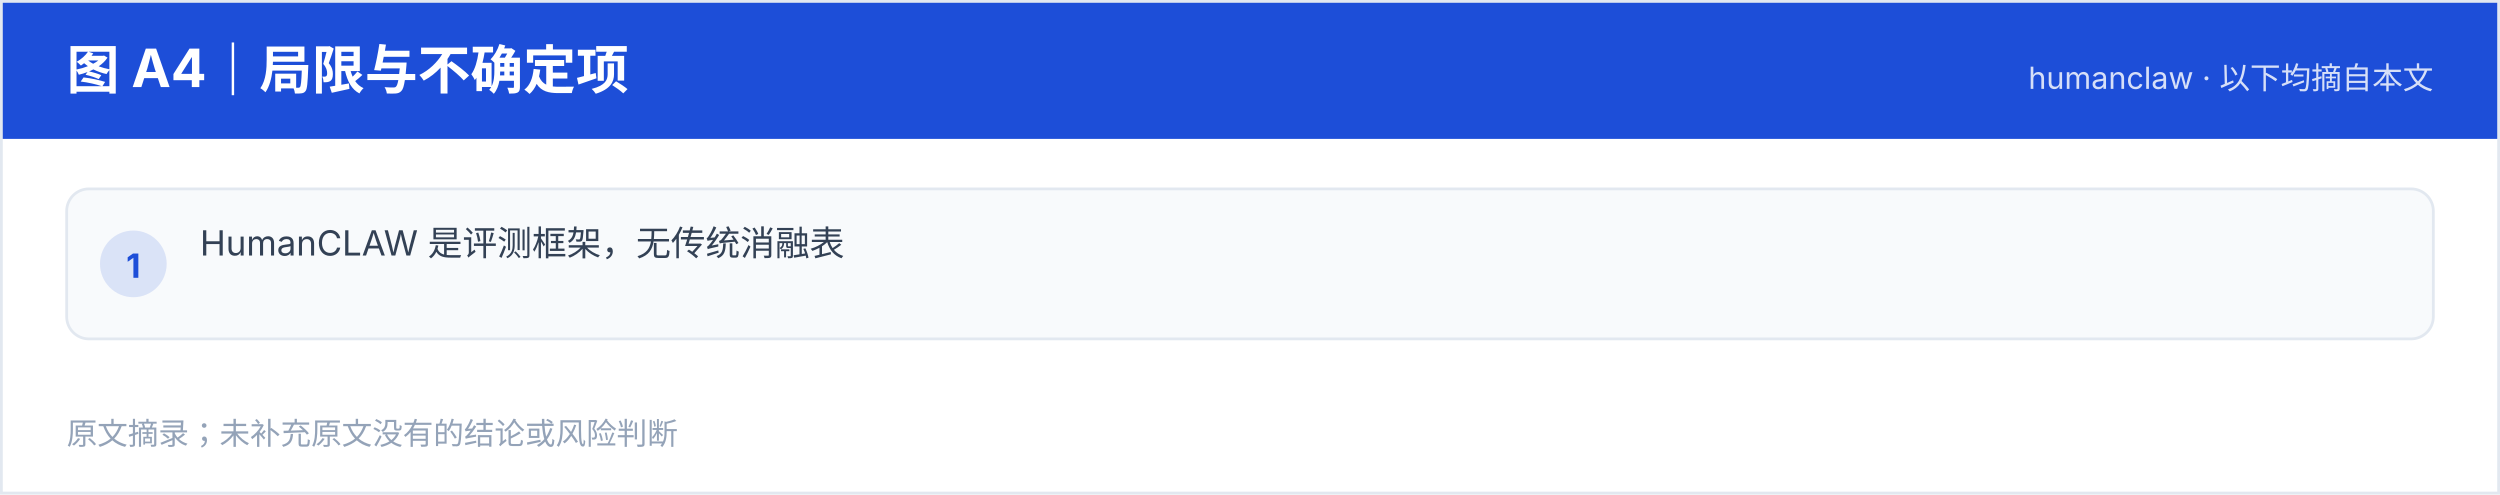
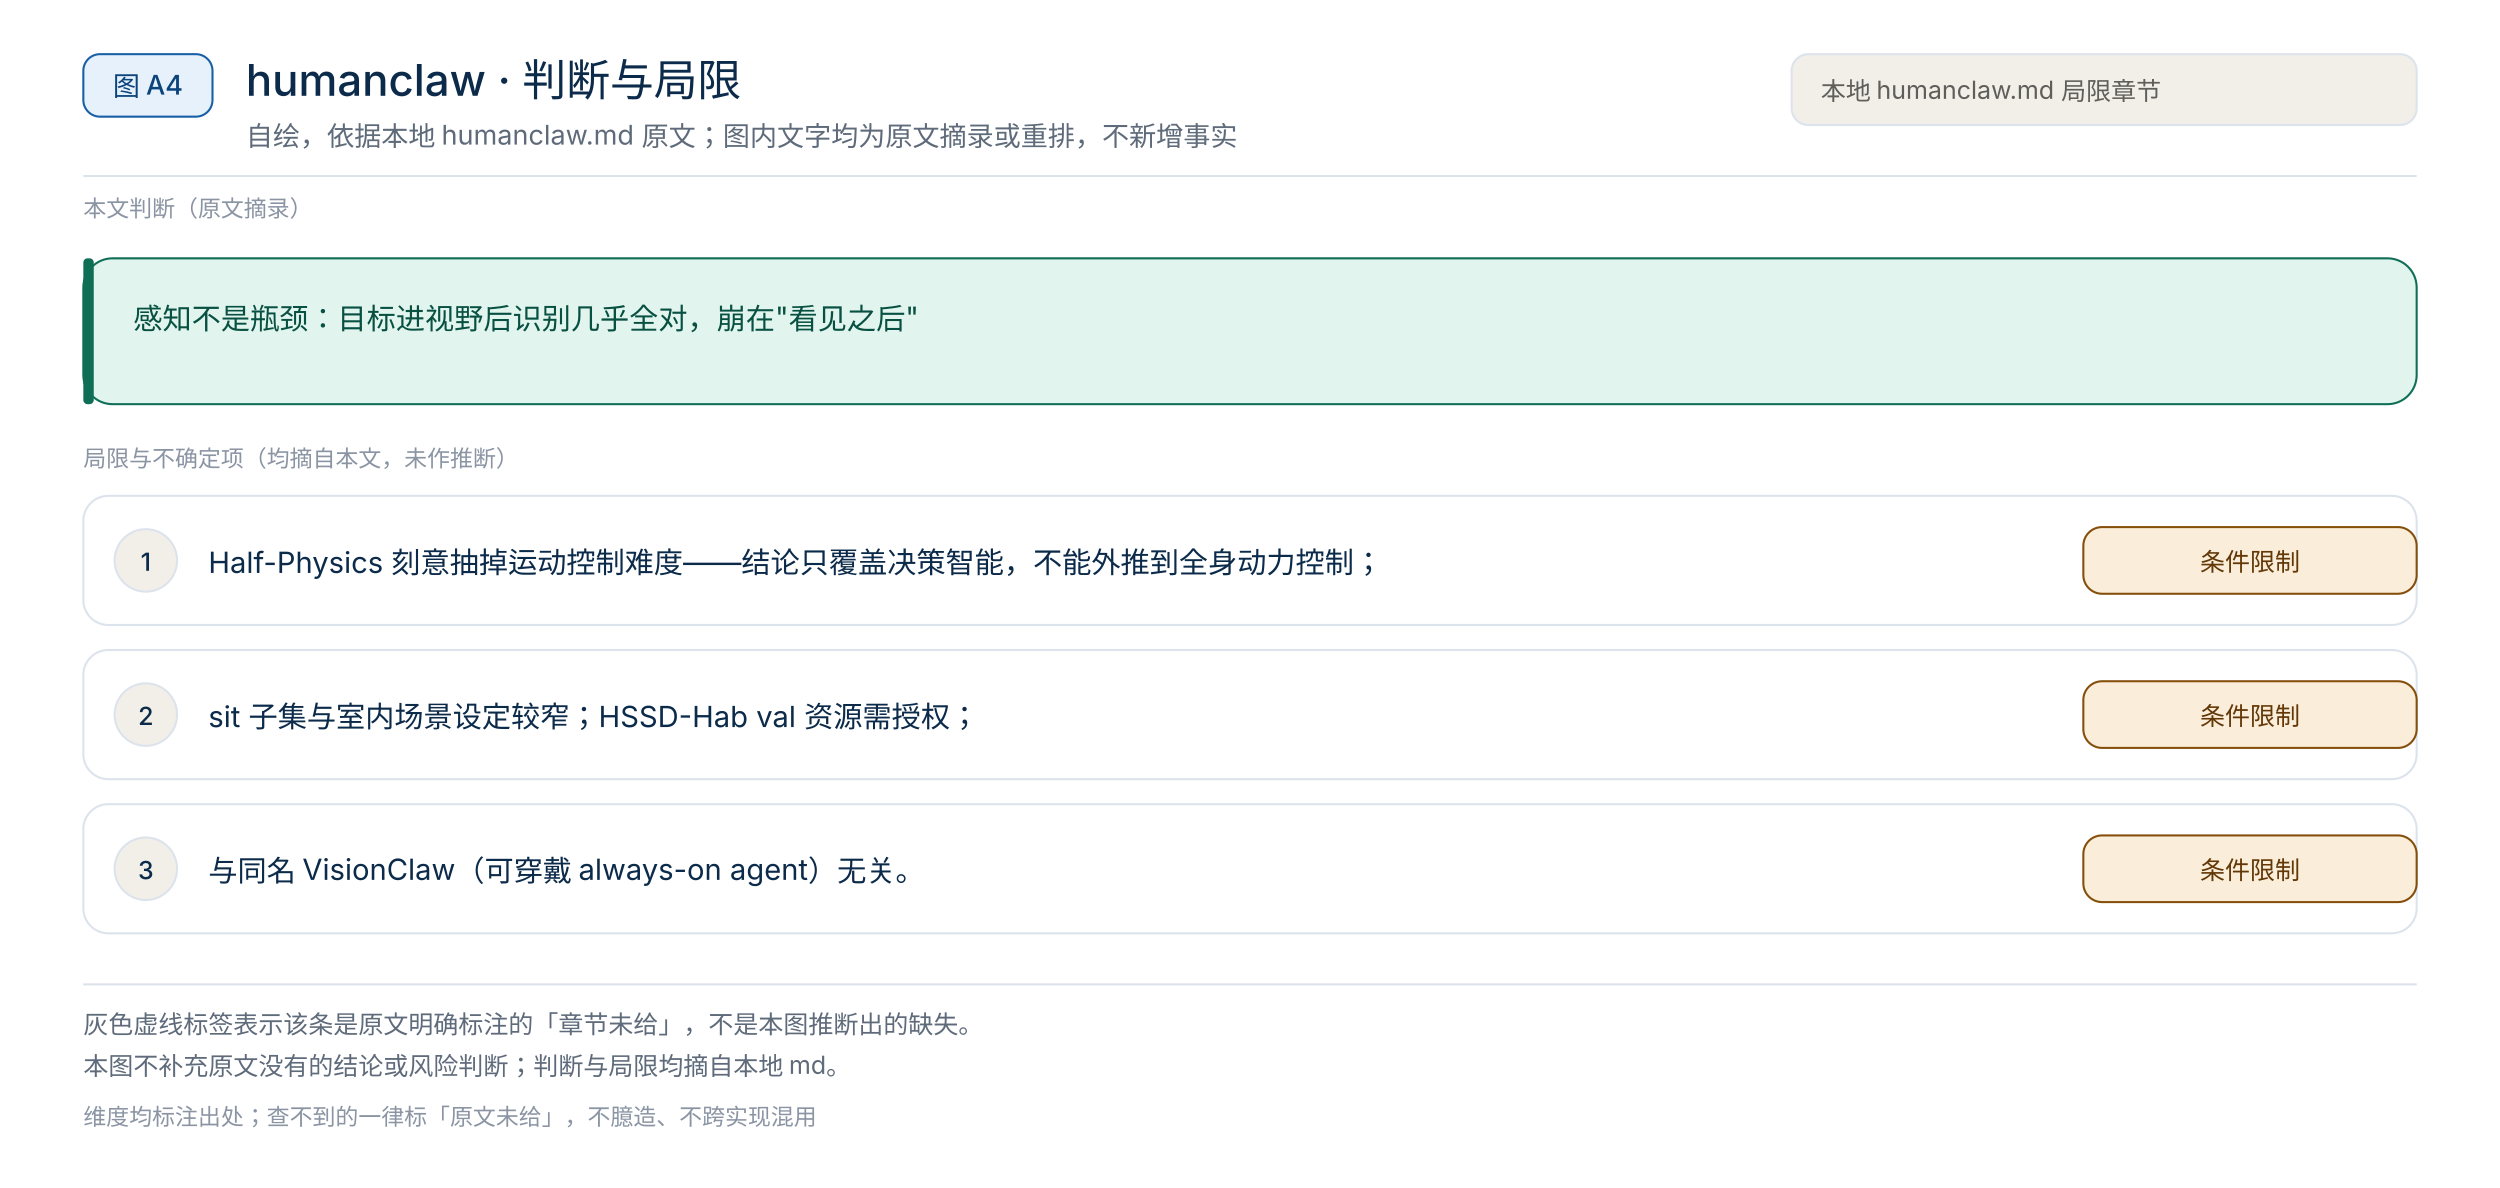
- <svg xmlns="http://www.w3.org/2000/svg" viewBox="0 0 900 178" width="900" height="178" font-family="PingFang SC, -apple-system, BlinkMacSystemFont, Microsoft YaHei, sans-serif">
-   <rect width="900" height="178" fill="#ffffff" />
-   <rect x="0" y="0" width="900" height="50" fill="#1d4ed8" />
-   <text x="24" y="32" font-size="19" fill="#ffffff" font-weight="700" text-anchor="start">图 A4｜局限与不确定项</text>
-   <text x="876" y="32" font-size="11" fill="#ffffff" font-weight="400" text-anchor="end" opacity="0.82">humanclaw · 以下均摘自本文</text>
-   <rect x="24" y="68" width="852" height="54" rx="8" fill="#f8fafc" stroke="#e2e8f0" />
-   <circle cx="48" cy="95" r="12" fill="#1d4ed8" opacity="0.14" />
-   <text x="48" y="100" font-size="12" fill="#1d4ed8" font-weight="700" text-anchor="middle">1</text>
-   <text x="72" y="92" font-size="12.5" fill="#334155" font-weight="400" text-anchor="start">HumanCLAW 是评测框架，无传统消融表</text>
-   <text x="24" y="160" font-size="11" fill="#94a3b8" font-weight="400" text-anchor="start">原文摘录；未补充原文没有的结论或风险判断</text>
-   <rect x="0.5" y="0.5" width="899" height="177" fill="none" stroke="#e2e8f0" />
+ <svg xmlns="http://www.w3.org/2000/svg" width="1200" height="570" viewBox="0 0 1200 570" role="img">
+   <defs>
+     <marker id="arrow" viewBox="0 0 10 10" refX="8" refY="5" markerWidth="6" markerHeight="6" orient="auto-start-reverse">
+       <path d="M2 1L8 5L2 9" fill="none" stroke="#185FA5" stroke-width="1.6" stroke-linecap="round" stroke-linejoin="round" />
+     </marker>
+   </defs>
+   <rect x="0" y="0" width="1200" height="570" rx="0" fill="#FFFFFF" stroke="#FFFFFF" stroke-width="1" />
+   <text x="118" y="46" font-family="-apple-system,BlinkMacSystemFont,'PingFang SC','Microsoft YaHei',sans-serif" font-size="21" font-weight="500" fill="#0C2B4A" text-anchor="start">humanclaw · 判断与局限</text>
+   <text x="118" y="70" font-family="-apple-system,BlinkMacSystemFont,'PingFang SC','Microsoft YaHei',sans-serif" font-size="13" font-weight="400" fill="#5F6B7A" text-anchor="start">自绘，依据本地 humanclaw.md 原文；图内文字均为原文摘录或重排，不新增事实</text>
+   <rect x="40" y="84" width="1120" height="1" rx="0" fill="#DDE3EC" stroke="#DDE3EC" stroke-width="0" />
+   <rect x="860" y="26" width="300" height="34" rx="8" fill="#F1EFE8" stroke="#DDE3EC" stroke-width="1" />
+   <text x="874" y="48" font-family="-apple-system,BlinkMacSystemFont,'PingFang SC','Microsoft YaHei',sans-serif" font-size="12" font-weight="400" fill="#5F5E5A" text-anchor="start">本地 humanclaw.md 局限章节</text>
+   <rect x="40" y="26" width="62" height="30" rx="8" fill="#E6F1FB" stroke="#185FA5" stroke-width="1" />
+   <text x="71" y="46" font-family="-apple-system,BlinkMacSystemFont,'PingFang SC','Microsoft YaHei',sans-serif" font-size="13" font-weight="500" fill="#0C447C" text-anchor="middle">图 A4</text>
+   <text x="40" y="104" font-family="-apple-system,BlinkMacSystemFont,'PingFang SC','Microsoft YaHei',sans-serif" font-size="11" font-weight="400" fill="#8A94A3" text-anchor="start">本文判断（原文摘录）</text>
+   <rect x="40" y="124" width="1120" height="70" rx="14" fill="#E1F5EE" stroke="#0F6E56" stroke-width="1" />
+   <rect x="40" y="124" width="5" height="70" rx="2" fill="#0F6E56" stroke="#0F6E56" stroke-width="0" />
+   <text x="64" y="158" font-family="-apple-system,BlinkMacSystemFont,'PingFang SC','Microsoft YaHei',sans-serif" font-size="14" font-weight="400" fill="#085041" text-anchor="start">感知不是瓶颈：目标进视野后识别几乎全对，崩在"看见之后"</text>
+   <text x="40" y="224" font-family="-apple-system,BlinkMacSystemFont,'PingFang SC','Microsoft YaHei',sans-serif" font-size="11" font-weight="400" fill="#8A94A3" text-anchor="start">局限与不确定项（均摘自本文，未作推断）</text>
+   <rect x="40" y="238" width="1120" height="62" rx="12" fill="#FFFFFF" stroke="#DDE3EC" stroke-width="1" />
+   <circle cx="70" cy="269" r="15" fill="#F1EFE8" stroke="#DDE3EC" stroke-width="1" />
+   <text x="70" y="274" font-family="-apple-system,BlinkMacSystemFont,'PingFang SC','Microsoft YaHei',sans-serif" font-size="12" font-weight="500" fill="#0C2B4A" text-anchor="middle">1</text>
+   <text x="100" y="275" font-family="-apple-system,BlinkMacSystemFont,'PingFang SC','Microsoft YaHei',sans-serif" font-size="14" font-weight="400" fill="#0C2B4A" text-anchor="start">Half-Physics 刻意抽掉运动控制难度——结论只覆盖决策智能，不能外推到全身动力控制；</text>
+   <rect x="1000" y="253" width="160" height="32" rx="9" fill="#FAEEDA" stroke="#854F0B" stroke-width="1" />
+   <text x="1080" y="274" font-family="-apple-system,BlinkMacSystemFont,'PingFang SC','Microsoft YaHei',sans-serif" font-size="12" font-weight="400" fill="#633806" text-anchor="middle">条件限制</text>
+   <rect x="40" y="312" width="1120" height="62" rx="12" fill="#FFFFFF" stroke="#DDE3EC" stroke-width="1" />
+   <circle cx="70" cy="343" r="15" fill="#F1EFE8" stroke="#DDE3EC" stroke-width="1" />
+   <text x="70" y="348" font-family="-apple-system,BlinkMacSystemFont,'PingFang SC','Microsoft YaHei',sans-serif" font-size="12" font-weight="500" fill="#0C2B4A" text-anchor="middle">2</text>
+   <text x="100" y="349" font-family="-apple-system,BlinkMacSystemFont,'PingFang SC','Microsoft YaHei',sans-serif" font-size="14" font-weight="400" fill="#0C2B4A" text-anchor="start">sit 子集与室内场景设定较窄；HSSD-Hab val 资源需授权；</text>
+   <rect x="1000" y="327" width="160" height="32" rx="9" fill="#FAEEDA" stroke="#854F0B" stroke-width="1" />
+   <text x="1080" y="348" font-family="-apple-system,BlinkMacSystemFont,'PingFang SC','Microsoft YaHei',sans-serif" font-size="12" font-weight="400" fill="#633806" text-anchor="middle">条件限制</text>
+   <rect x="40" y="386" width="1120" height="62" rx="12" fill="#FFFFFF" stroke="#DDE3EC" stroke-width="1" />
+   <circle cx="70" cy="417" r="15" fill="#F1EFE8" stroke="#DDE3EC" stroke-width="1" />
+   <text x="70" y="422" font-family="-apple-system,BlinkMacSystemFont,'PingFang SC','Microsoft YaHei',sans-serif" font-size="12" font-weight="500" fill="#0C2B4A" text-anchor="middle">3</text>
+   <text x="100" y="423" font-family="-apple-system,BlinkMacSystemFont,'PingFang SC','Microsoft YaHei',sans-serif" font-size="14" font-weight="400" fill="#0C2B4A" text-anchor="start">与同名 VisionClaw（可穿戴 always-on agent）无关。</text>
+   <rect x="1000" y="401" width="160" height="32" rx="9" fill="#FAEEDA" stroke="#854F0B" stroke-width="1" />
+   <text x="1080" y="422" font-family="-apple-system,BlinkMacSystemFont,'PingFang SC','Microsoft YaHei',sans-serif" font-size="12" font-weight="400" fill="#633806" text-anchor="middle">条件限制</text>
+   <rect x="40" y="472" width="1120" height="1" rx="0" fill="#DDE3EC" stroke="#DDE3EC" stroke-width="0" />
+   <text x="40" y="496" font-family="-apple-system,BlinkMacSystemFont,'PingFang SC','Microsoft YaHei',sans-serif" font-size="12" font-weight="400" fill="#5F6B7A" text-anchor="start">灰色虚线标签表示该条是原文明确标注的「章节未给」，不是本图推断出的缺失。</text>
+   <text x="40" y="516" font-family="-apple-system,BlinkMacSystemFont,'PingFang SC','Microsoft YaHei',sans-serif" font-size="12" font-weight="400" fill="#5F6B7A" text-anchor="start">本图不补充原文没有的结论或风险判断；判断与局限均摘自本地 md。</text>
+   <text x="40" y="540" font-family="-apple-system,BlinkMacSystemFont,'PingFang SC','Microsoft YaHei',sans-serif" font-size="11" font-weight="400" fill="#8A94A3" text-anchor="start">维度均标注出处；查不到的一律标「原文未给」，不臆造、不跨实现混用</text>
</svg>
